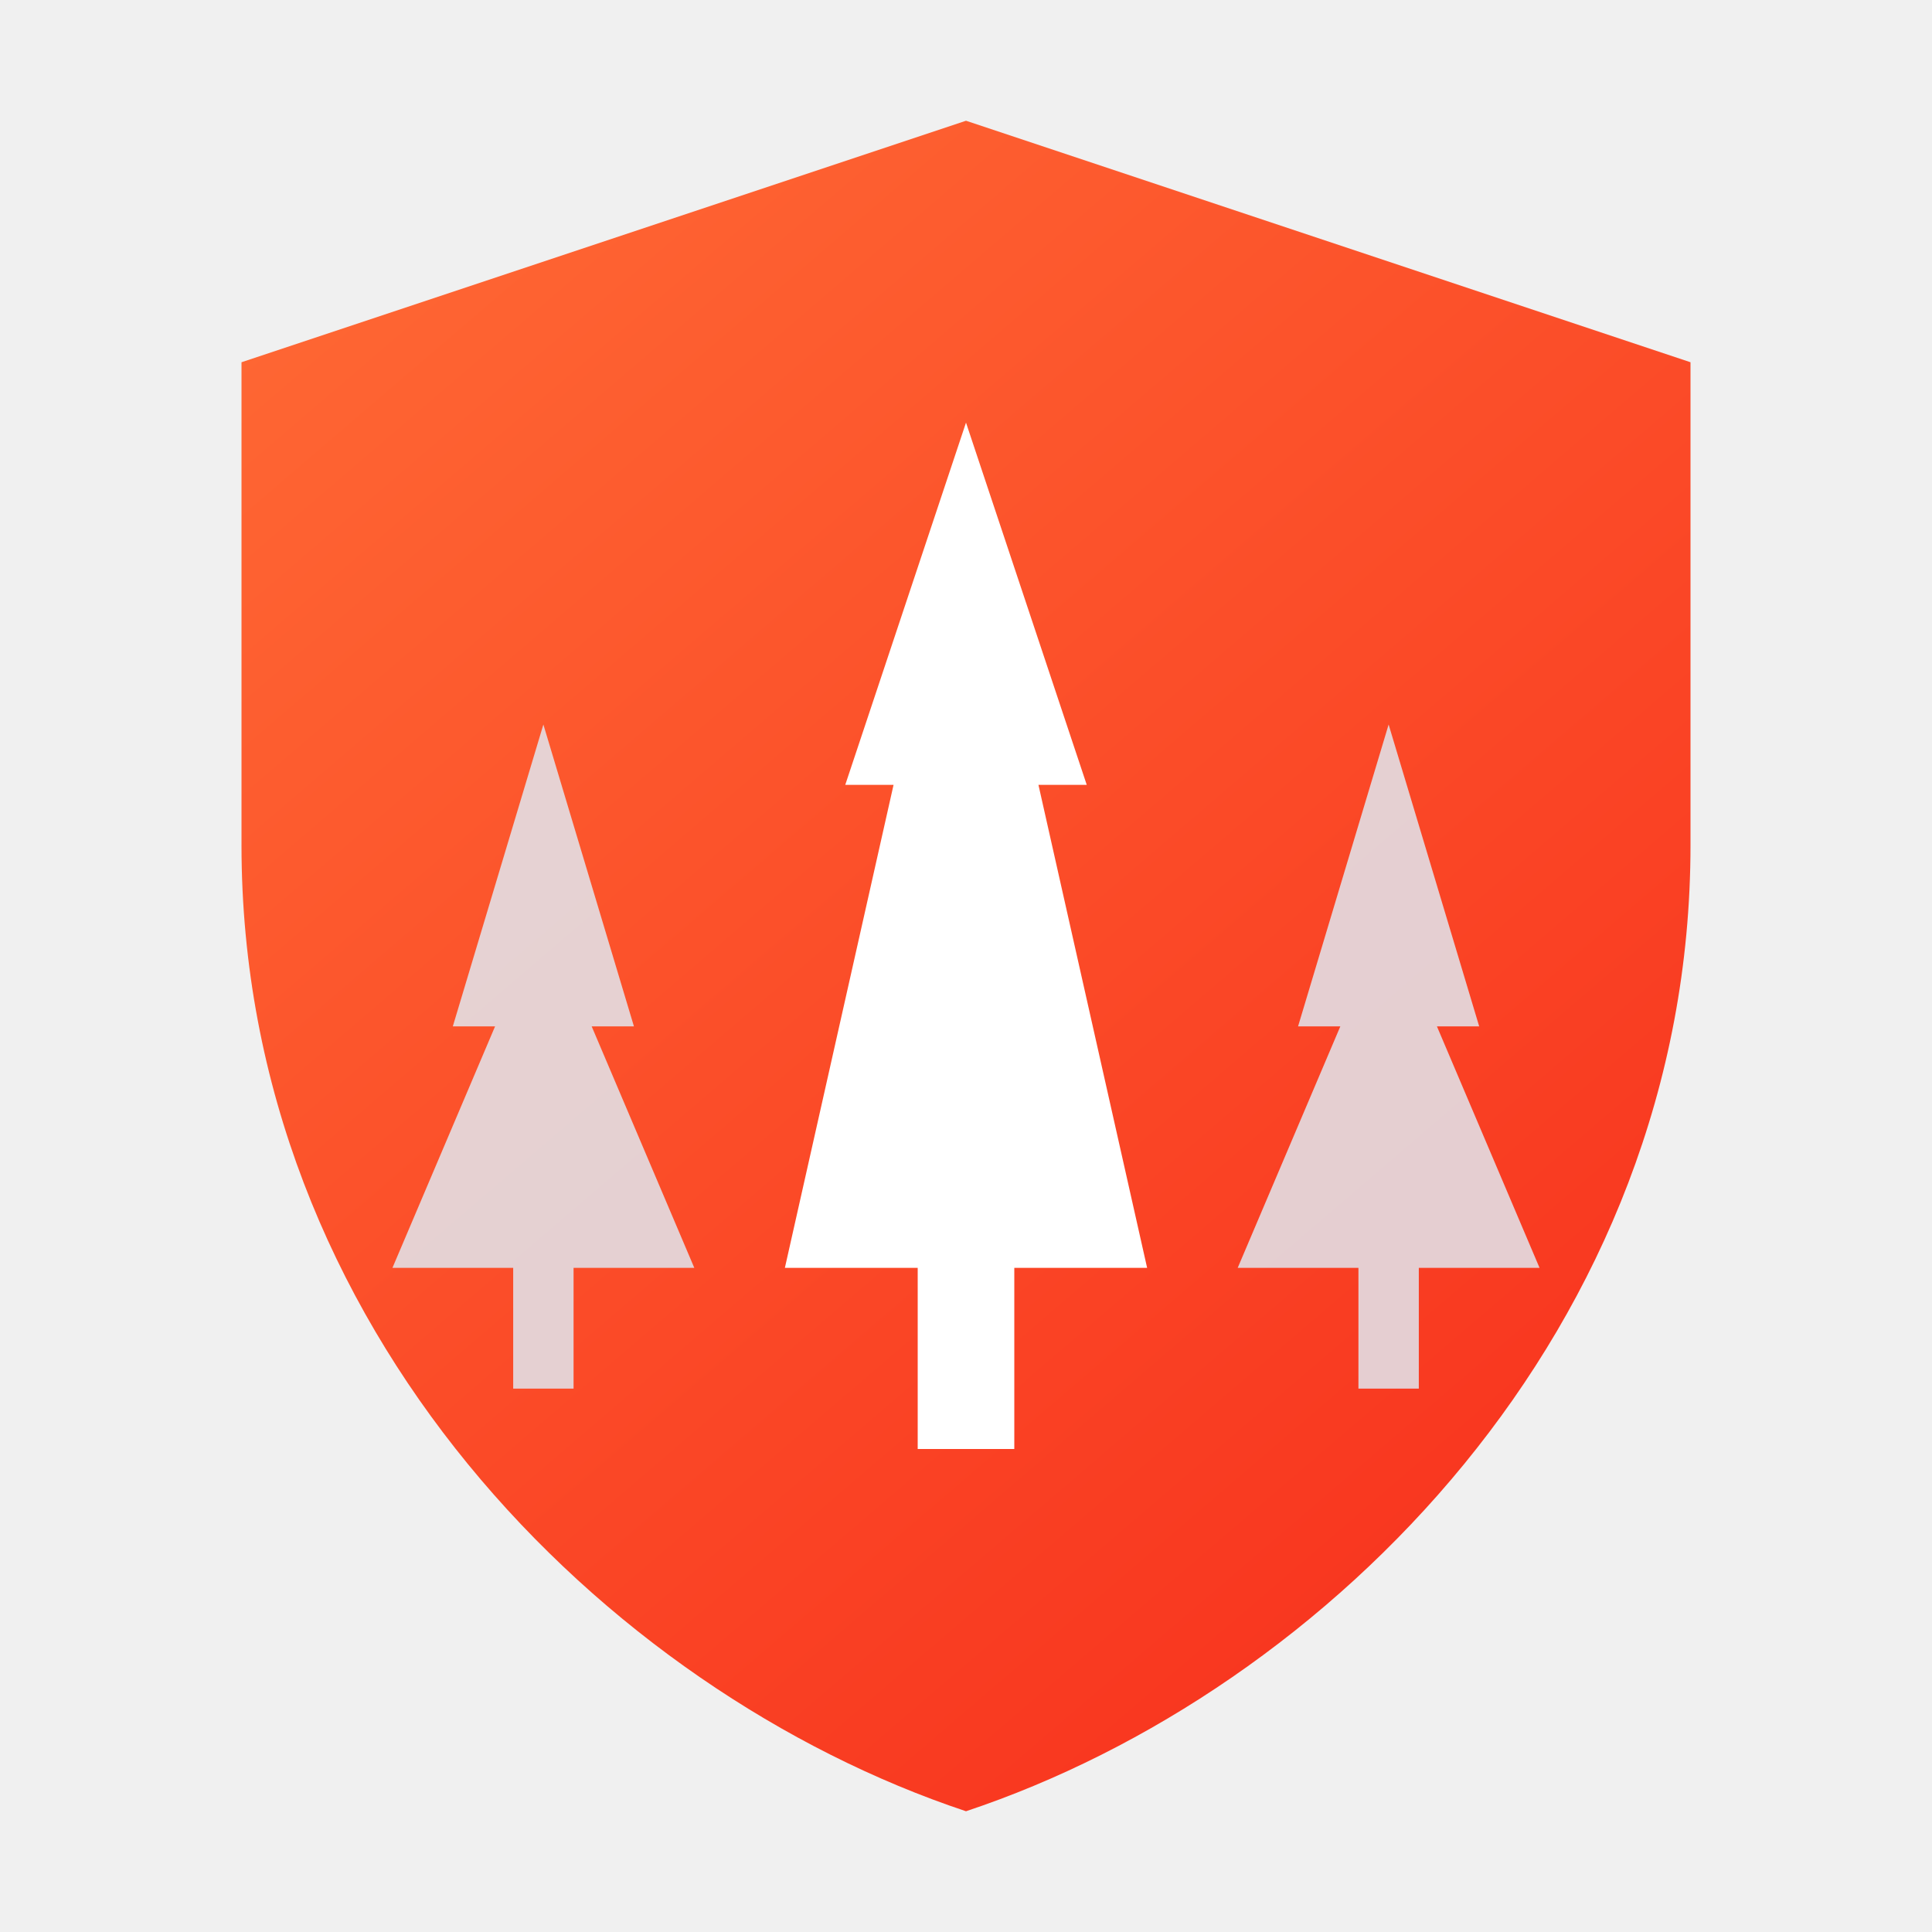
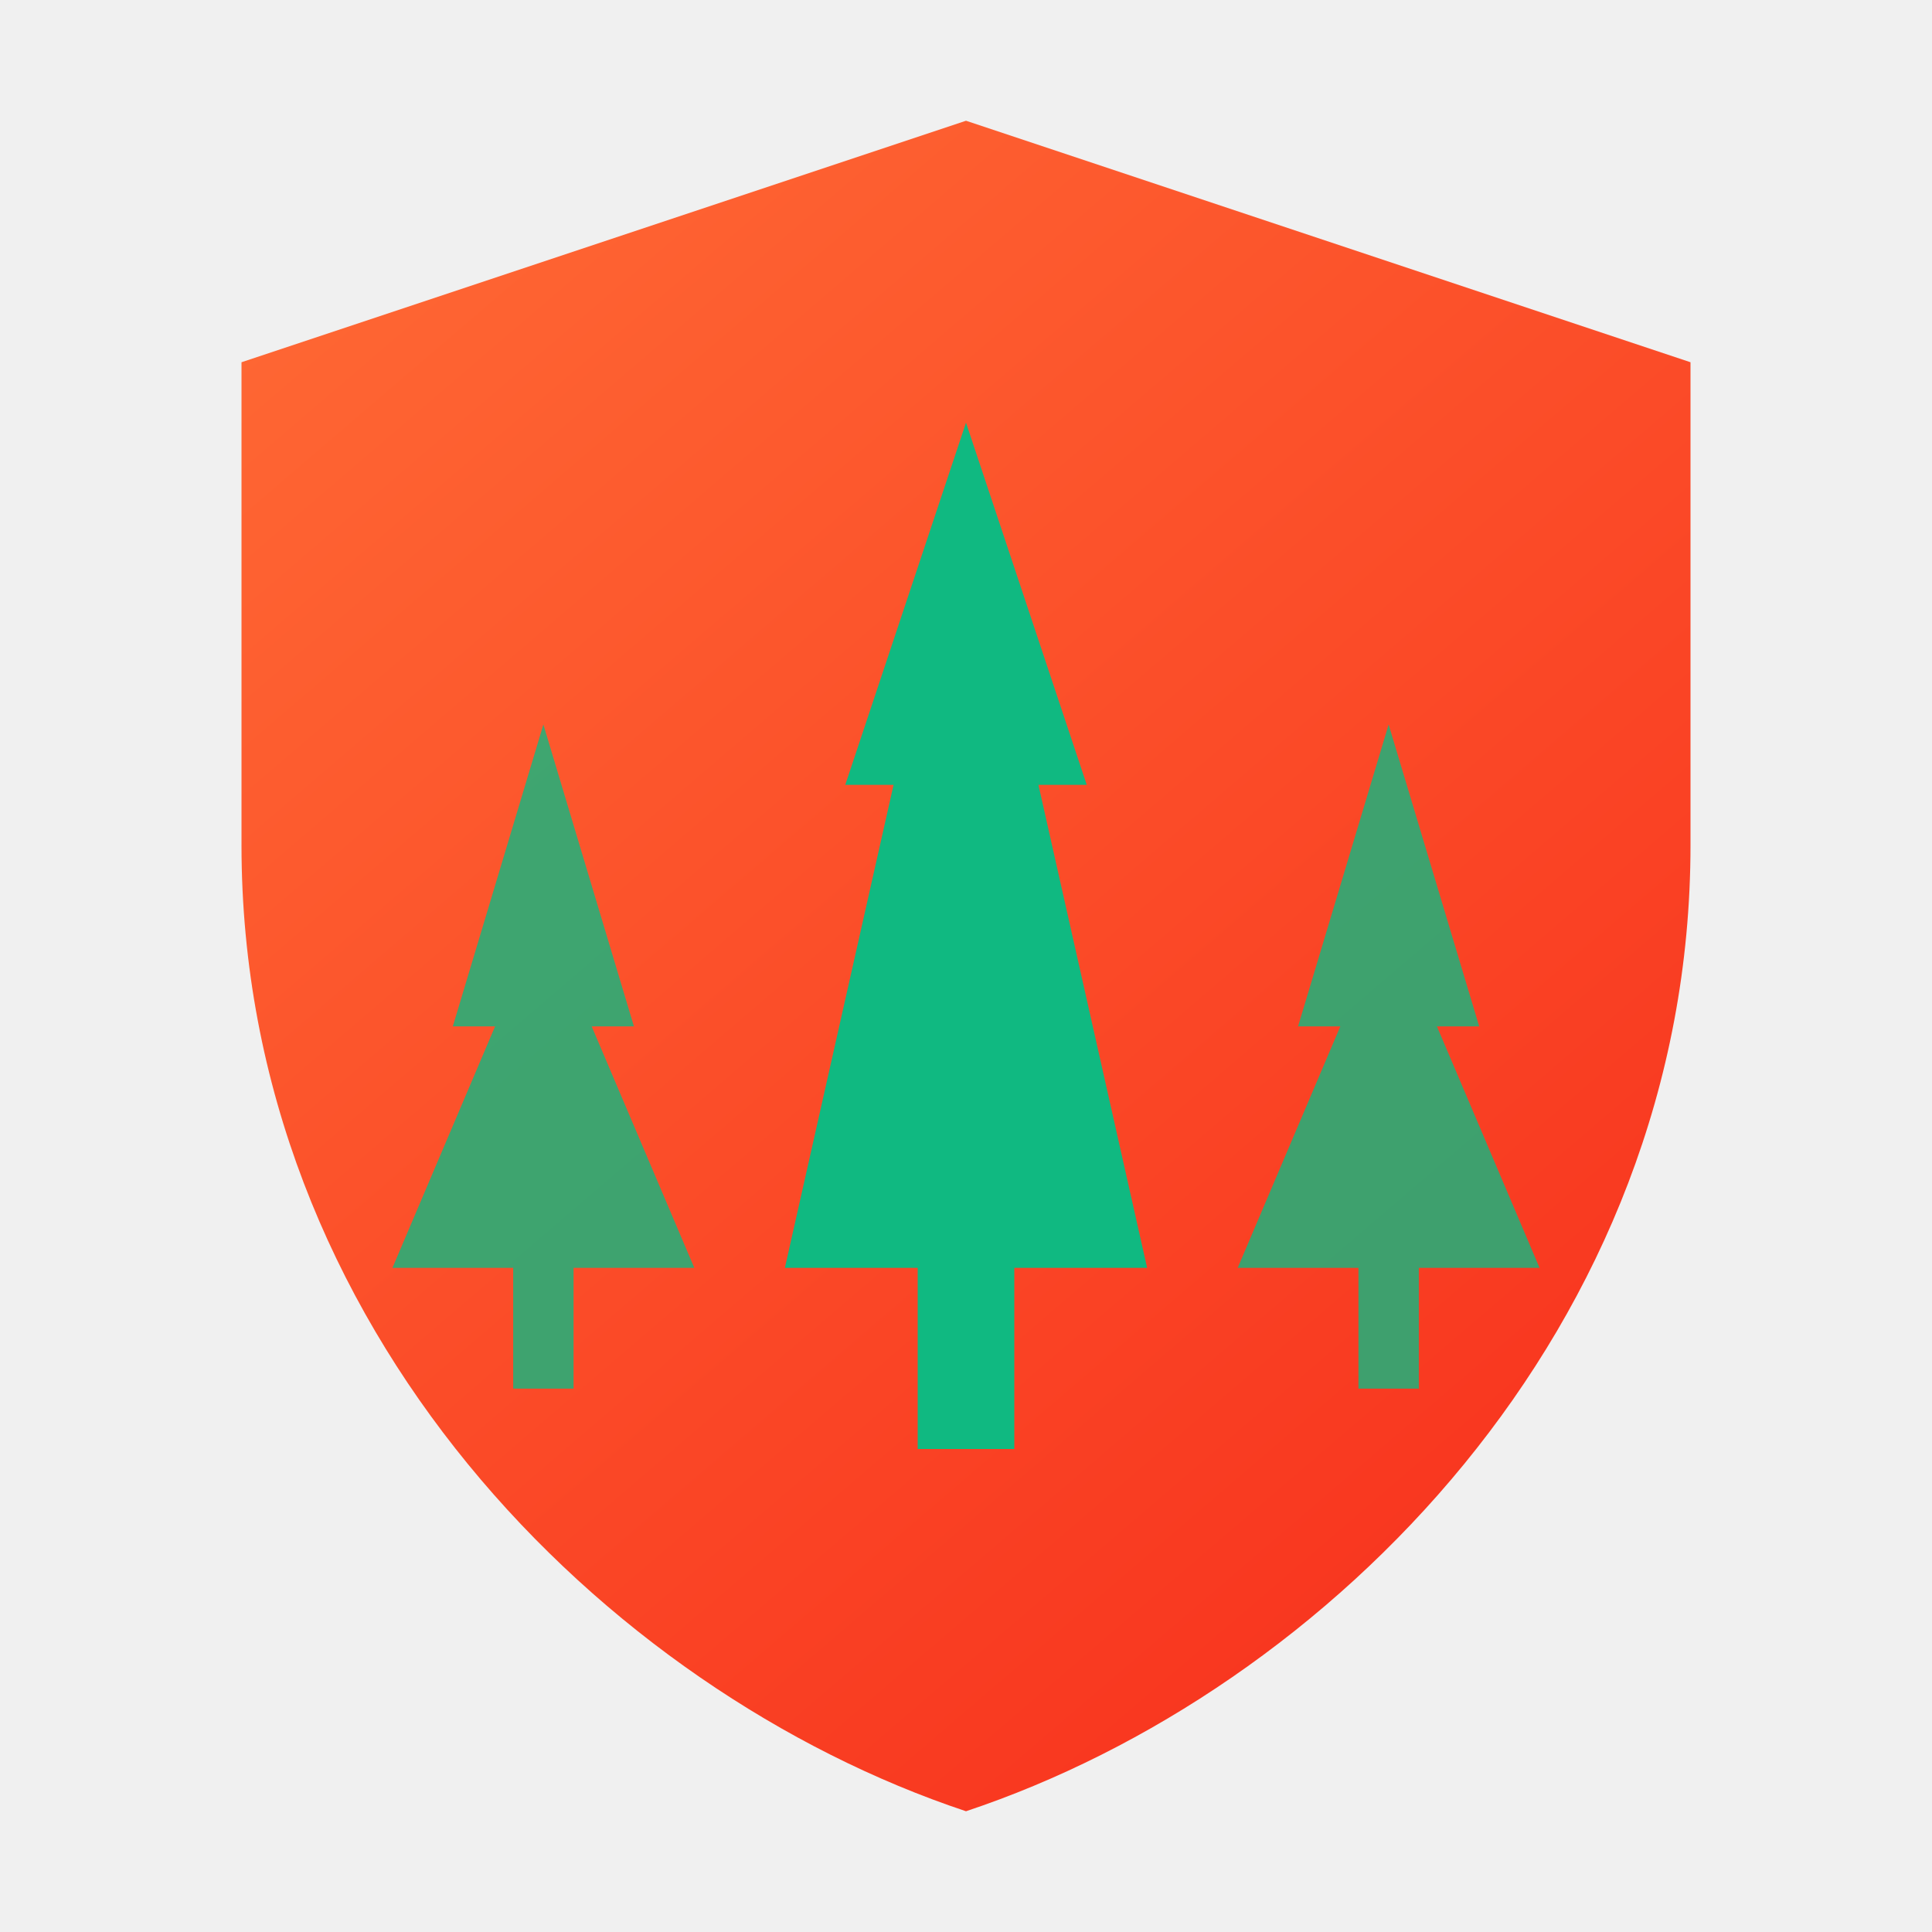
<svg xmlns="http://www.w3.org/2000/svg" width="512" height="512" viewBox="0 0 512 512" fill="none">
  <path d="M256 32L64 96V224C64 352 160 448 256 480C352 448 448 352 448 224V96L256 32Z" fill="url(#logoGrad)" />
-   <path d="M144 192L120 272H131.2L104 336H136V368H152V336H184L156.8 272H168L144 192Z" fill="#E2E8F0" fill-opacity="0.85" />
-   <path d="M368 192L392 272H380.8L408 336H376V368H360V336H328L355.2 272H344L368 192Z" fill="#E2E8F0" fill-opacity="0.85" />
-   <path d="M256 112L224 208H236.8L208 336H243.2V384H268.8V336H304L275.2 208H288L256 112Z" fill="#FFFFFF" />
+   <path d="M144 192L120 272H131.2L104 336H136V368H152V336H184L156.8 272H168L144 192Z" fill="#10B981" fill-opacity="0.8" />
+   <path d="M368 192L392 272H380.8L408 336H376V368H360V336H328L355.2 272H344L368 192Z" fill="#10B981" fill-opacity="0.8" />
+   <path d="M256 112L224 208H236.8L208 336H243.2V384H268.8V336H304L275.2 208H288L256 112Z" fill="#10B981" />
  <defs>
    <linearGradient id="logoGrad" x1="64" y1="32" x2="448" y2="480" gradientUnits="userSpaceOnUse">
      <stop stop-color="#FF6B35" />
      <stop offset="1" stop-color="#F72C1B" />
    </linearGradient>
  </defs>
</svg>
